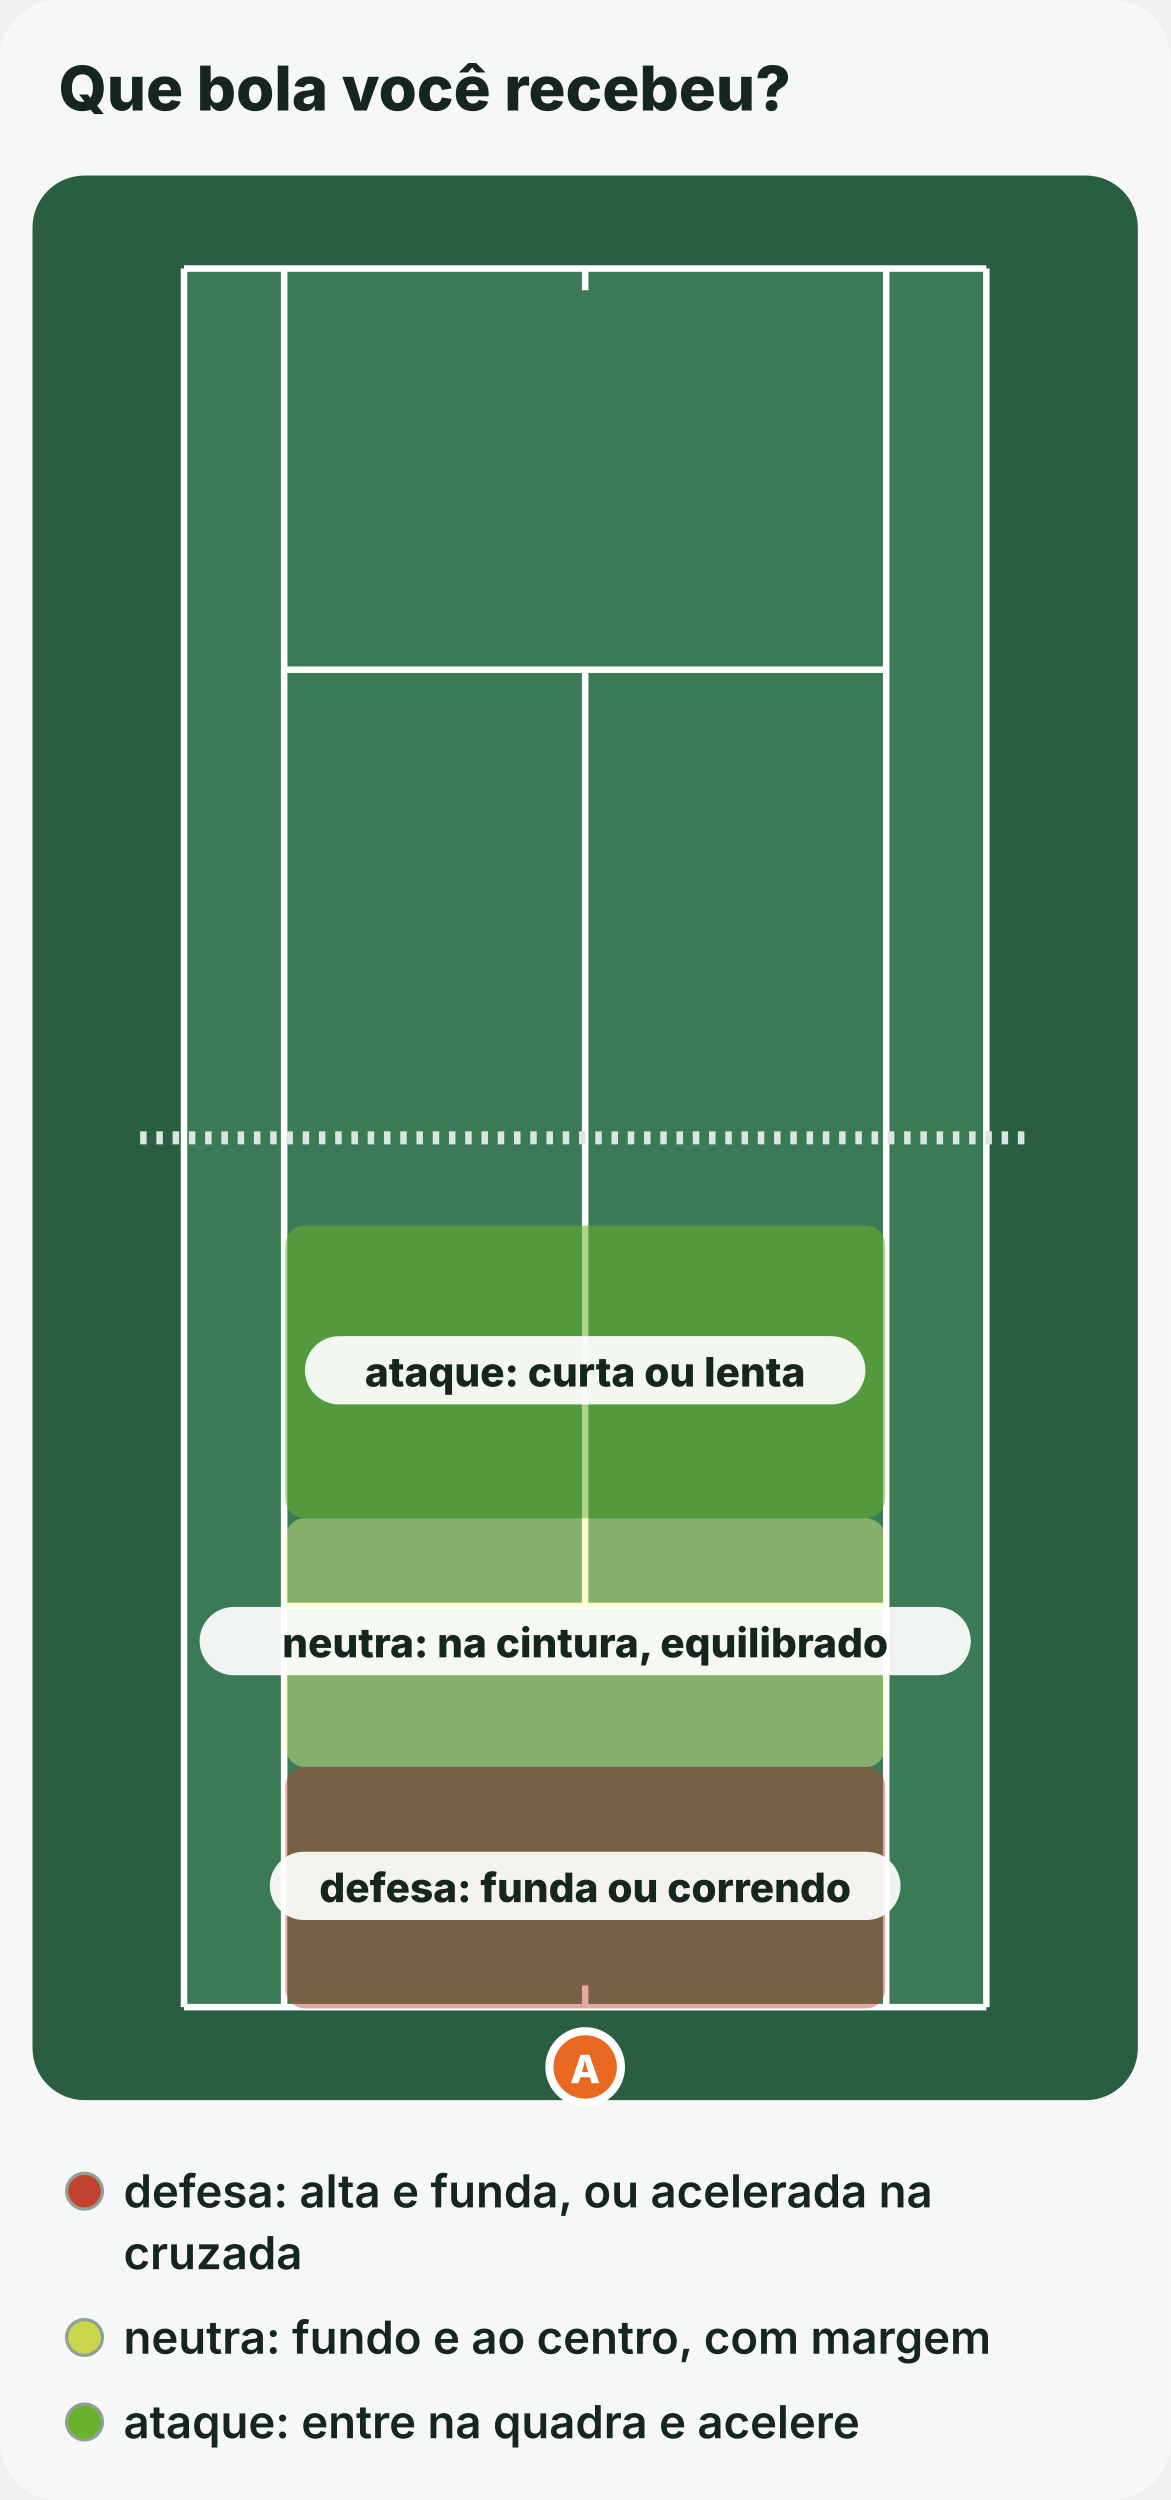
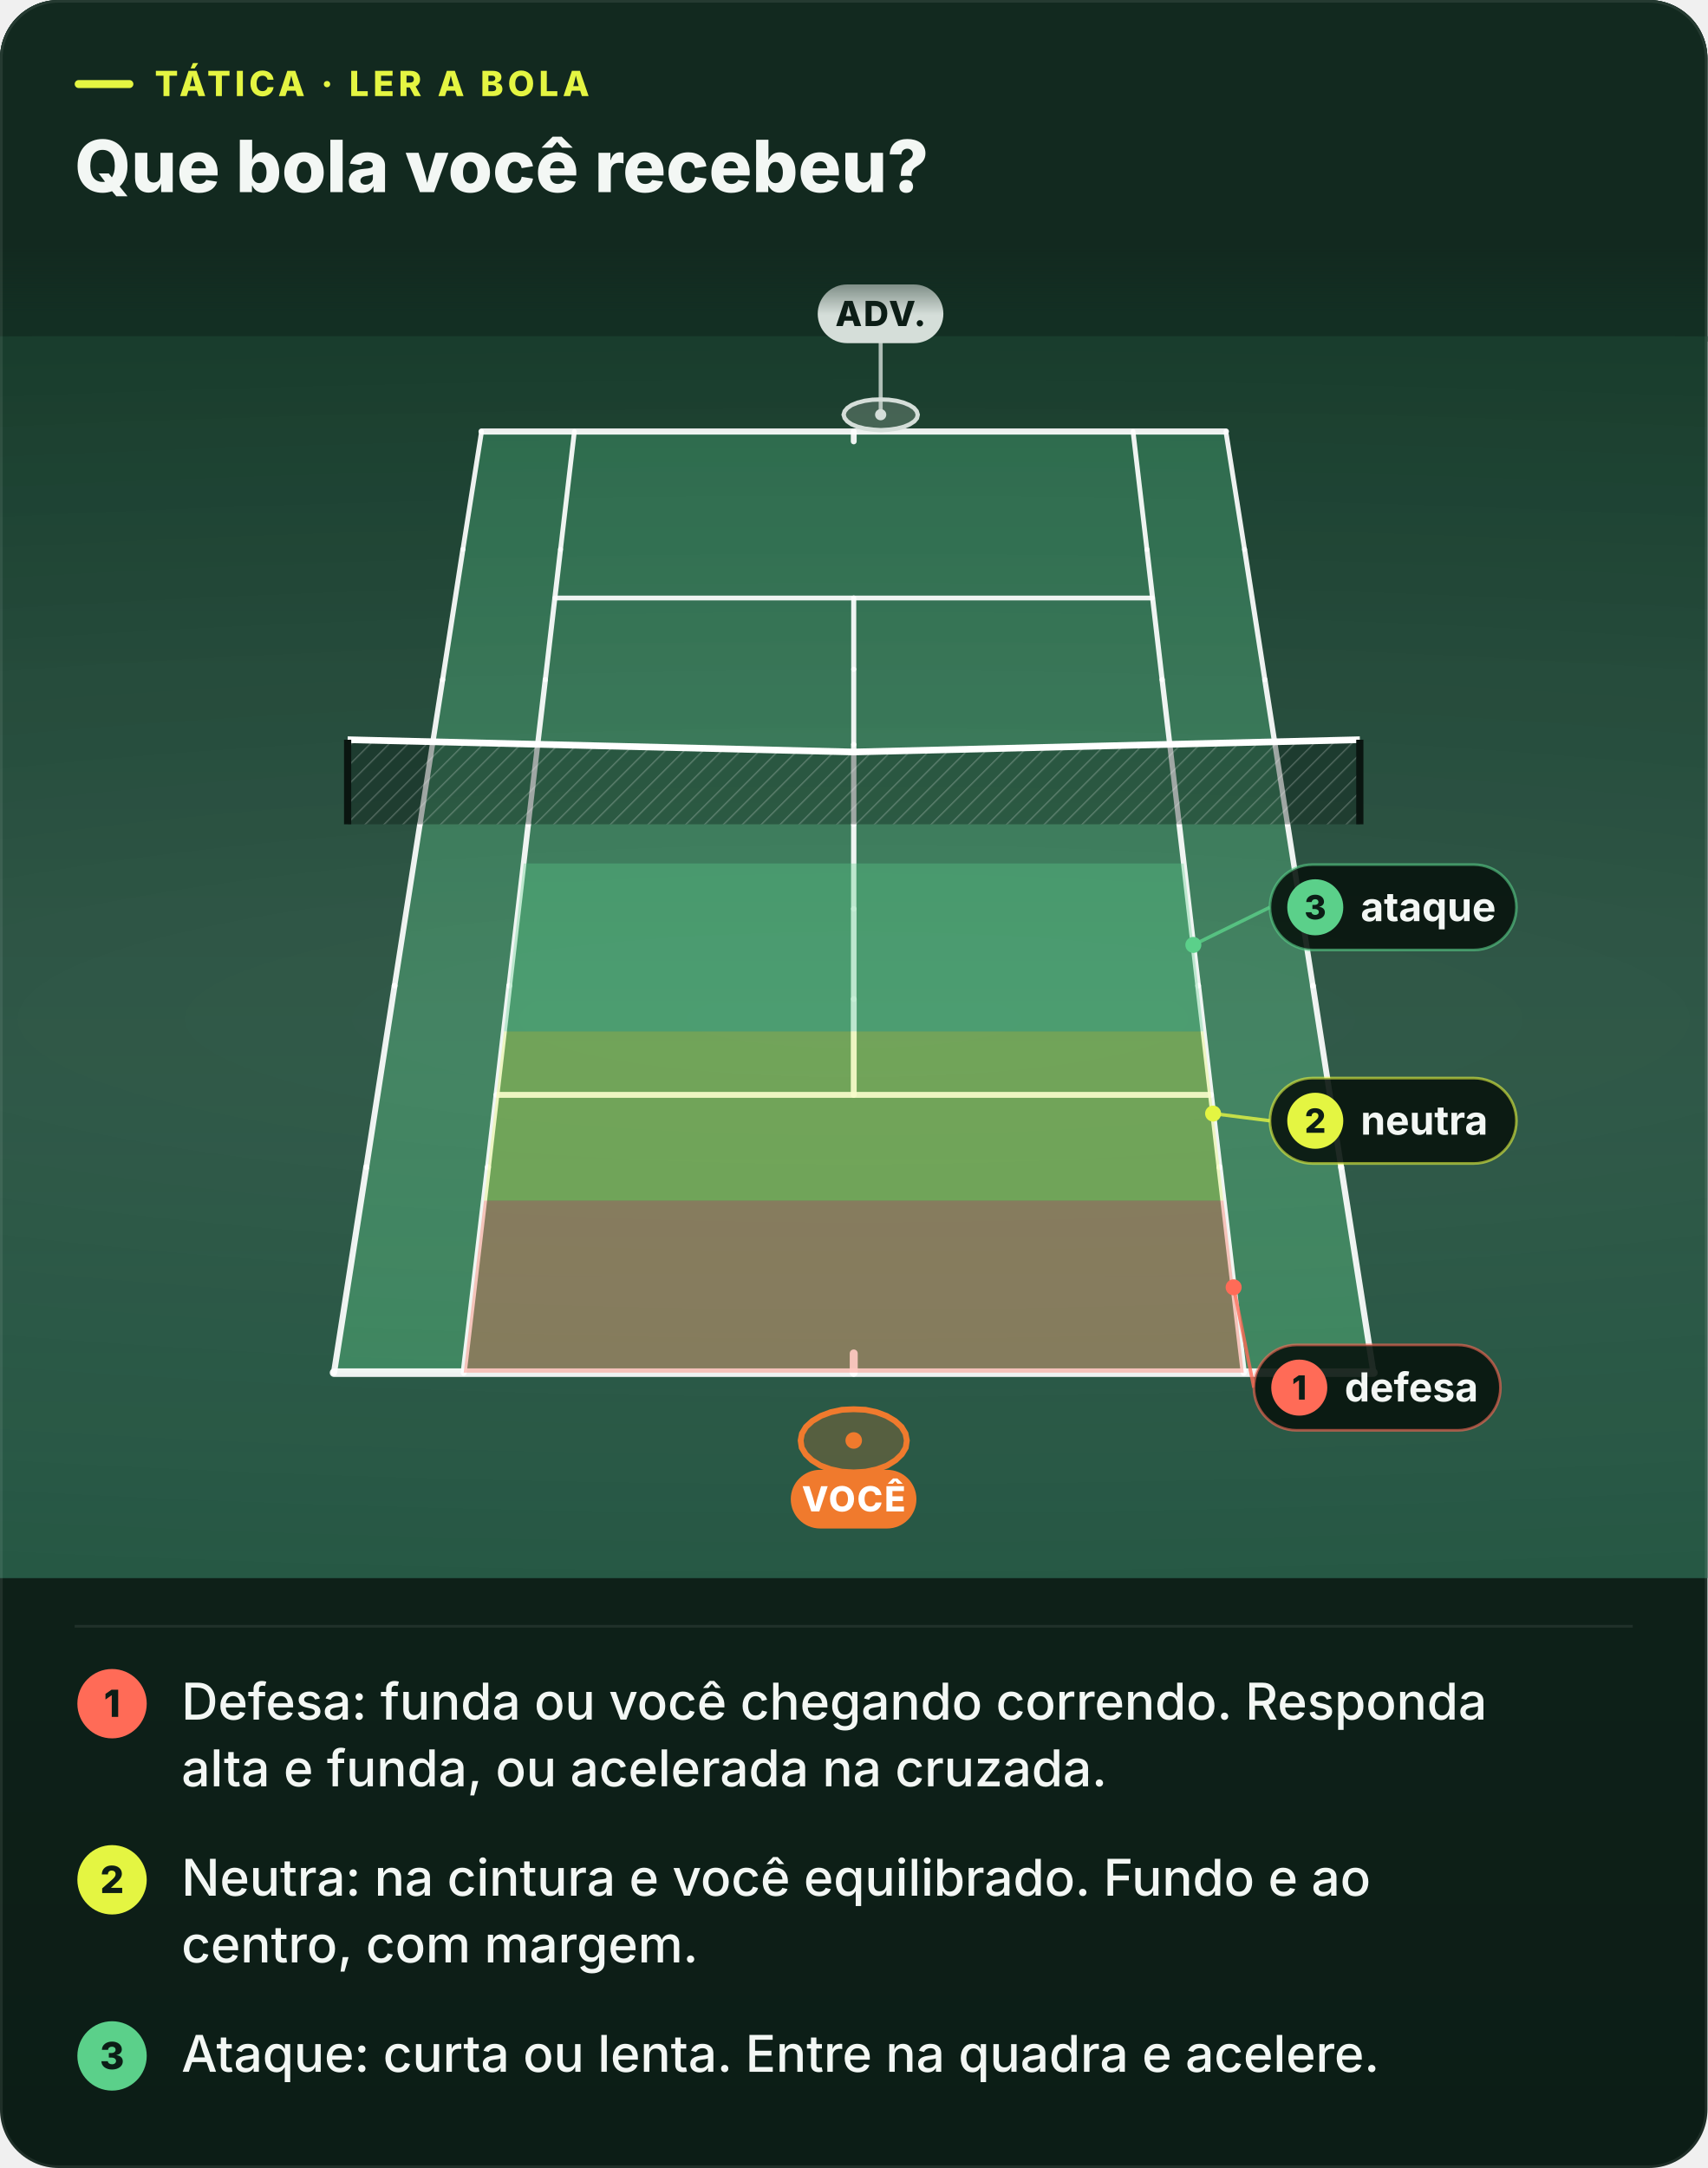
- <svg xmlns="http://www.w3.org/2000/svg" viewBox="0 0 360 769" width="360" height="769" role="img" aria-label="Que bola você recebeu?" font-family="Inter, system-ui, -apple-system, Segoe UI, sans-serif">
+ <svg xmlns="http://www.w3.org/2000/svg" viewBox="0 0 640 812.442" width="640" height="812.442" role="img" aria-label="Que bola você recebeu?" font-family="Inter, -apple-system, BlinkMacSystemFont, Segoe UI, Roboto, system-ui, sans-serif">
  <defs>
-     <marker id="seta" viewBox="0 0 10 10" refX="8" refY="5" markerWidth="5" markerHeight="5" orient="auto-start-reverse">
-       <path d="M0 0L10 5L0 10z" fill="context-stroke" />
-     </marker>
+     <linearGradient id="gFundo" x1="0" y1="0" x2="0" y2="1">
+       <stop offset="0" stop-color="#12291F" />
+       <stop offset="1" stop-color="#0C1D16" />
+     </linearGradient>
+     <clipPath id="cCartao">
+       <rect width="640" height="812.442" rx="22" />
+     </clipPath>
+     <filter id="fBrilho" x="-50%" y="-50%" width="200%" height="200%">
+       <feGaussianBlur stdDeviation="3" />
+     </filter>
+     <linearGradient id="gSombraTopo" x1="0" y1="0" x2="0" y2="1">
+       <stop offset="0" stop-color="#12291F" />
+       <stop offset="1" stop-color="#12291F" stop-opacity="0" />
+     </linearGradient>
  </defs>
-   <rect width="360" height="769" rx="18" fill="#F6F8F7" />
-   <text x="18" y="34" font-size="19" font-weight="800" fill="#17251F">Que bola você recebeu?</text>
-   <rect x="10" y="54" width="340" height="592" rx="16" fill="#2A5E43" />
-   <rect x="56.6" y="82.6" width="246.8" height="534.8" fill="#3A7B56" />
-   <line x1="56.6" y1="617.4" x2="303.4" y2="617.4" stroke="#fff" stroke-width="2" />
-   <line x1="56.6" y1="82.6" x2="303.4" y2="82.6" stroke="#fff" stroke-width="2" />
-   <line x1="56.6" y1="617.4" x2="56.6" y2="82.6" stroke="#fff" stroke-width="2" />
-   <line x1="303.4" y1="617.4" x2="303.4" y2="82.6" stroke="#fff" stroke-width="2" />
-   <line x1="87.4" y1="617.4" x2="87.4" y2="82.6" stroke="#fff" stroke-width="2" />
-   <line x1="272.6" y1="617.4" x2="272.6" y2="82.6" stroke="#fff" stroke-width="2" />
-   <line x1="87.4" y1="494" x2="272.6" y2="494" stroke="#fff" stroke-width="2" />
-   <line x1="87.4" y1="206" x2="272.6" y2="206" stroke="#fff" stroke-width="2" />
-   <line x1="180" y1="494" x2="180" y2="206" stroke="#fff" stroke-width="2" />
-   <line x1="180" y1="617.4" x2="180" y2="610.7" stroke="#fff" stroke-width="2" />
-   <line x1="180" y1="82.6" x2="180" y2="89.3" stroke="#fff" stroke-width="2" />
-   <line x1="43.1" y1="350" x2="316.9" y2="350" stroke="#DDE5E0" stroke-width="4" stroke-dasharray="2 3" />
-   <rect x="87.8" y="543.5" width="184.5" height="74.3" rx="6" fill="rgba(194,65,47,.45)" stroke="none" stroke-width="2" stroke-dasharray="5 4" />
-   <rect x="83" y="569.6" width="194" height="21" rx="10.5" fill="rgba(255,255,255,.92)" />
-   <text x="180" y="585.1" font-size="12.5" font-weight="800" fill="#17251F" text-anchor="middle">defesa: funda ou correndo</text>
-   <rect x="87.8" y="467" width="184.5" height="76.5" rx="6" fill="rgba(244,255,138,.40)" stroke="none" stroke-width="2" stroke-dasharray="5 4" />
-   <rect x="61.4" y="494.3" width="237.2" height="21" rx="10.5" fill="rgba(255,255,255,.92)" />
-   <text x="180" y="509.8" font-size="12.5" font-weight="800" fill="#17251F" text-anchor="middle">neutra: na cintura, equilibrado</text>
-   <rect x="87.8" y="377" width="184.5" height="90" rx="6" fill="rgba(105,179,42,.55)" stroke="none" stroke-width="2" stroke-dasharray="5 4" />
-   <rect x="93.8" y="411" width="172.4" height="21" rx="10.5" fill="rgba(255,255,255,.92)" />
-   <text x="180" y="426.5" font-size="12.5" font-weight="800" fill="#17251F" text-anchor="middle">ataque: curta ou lenta</text>
-   <circle cx="180" cy="635.8" r="11" fill="#E8691F" stroke="#fff" stroke-width="2.5" />
-   <text x="180" y="640.8" font-size="12" font-weight="800" fill="#fff" text-anchor="middle">A</text>
-   <circle cx="26" cy="674" r="5.5" fill="#C2412F" stroke="#8FA097" stroke-width="1" />
-   <text x="38" y="679" font-size="14" font-weight="600" fill="#17251F">defesa: alta e funda, ou acelerada na</text>
-   <text x="38" y="698" font-size="14" font-weight="600" fill="#17251F">cruzada</text>
-   <circle cx="26" cy="719" r="5.5" fill="#C9D64A" stroke="#8FA097" stroke-width="1" />
-   <text x="38" y="724" font-size="14" font-weight="600" fill="#17251F">neutra: fundo e ao centro, com margem</text>
-   <circle cx="26" cy="745" r="5.5" fill="#69B32A" stroke="#8FA097" stroke-width="1" />
-   <text x="38" y="750" font-size="14" font-weight="600" fill="#17251F">ataque: entre na quadra e acelere</text>
+   <g clip-path="url(#cCartao)">
+     <rect width="640" height="812.442" fill="url(#gFundo)" />
+     <defs>
+       <linearGradient id="gFora" x1="0" y1="0" x2="0" y2="1">
+         <stop offset="0" stop-color="#173B2B" />
+         <stop offset="1" stop-color="#215440" />
+       </linearGradient>
+       <linearGradient id="gQuadra" x1="0" y1="0" x2="0" y2="1">
+         <stop offset="0" stop-color="#2A684A" />
+         <stop offset="1" stop-color="#358058" />
+       </linearGradient>
+       <radialGradient id="gLuz" cx=".5" cy=".55" r=".6">
+         <stop offset="0" stop-color="#fff" stop-opacity=".10" />
+         <stop offset="1" stop-color="#fff" stop-opacity="0" />
+       </radialGradient>
+       <pattern id="pRede" width="5" height="5" patternUnits="userSpaceOnUse" patternTransform="rotate(45)">
+         <line x1="0" y1="0" x2="0" y2="5" stroke="#fff" stroke-opacity=".22" stroke-width="1" />
+       </pattern>
+     </defs>
+     <rect width="640" height="128" fill="#132F23" />
+     <polygon points="-1018.4,591.4 1658.4,591.4 1186.5,126 -546.5,126" fill="url(#gFora)" />
+     <polygon points="125.2,514.4 514.8,514.4 459.5,161.7 180.5,161.7" fill="url(#gQuadra)" />
+     <polygon points="-1018.4,591.4 1658.4,591.4 1186.5,126 -546.5,126" fill="url(#gLuz)" />
+     <line x1="125.2" y1="514.4" x2="514.8" y2="514.4" stroke="rgba(255,255,255,.92)" stroke-width="3.2" stroke-linecap="round" />
+     <line x1="180.5" y1="161.7" x2="459.5" y2="161.7" stroke="rgba(255,255,255,.92)" stroke-width="2.3" stroke-linecap="round" />
+     <line x1="125.2" y1="514.4" x2="137.3" y2="437.4" stroke="rgba(255,255,255,.92)" stroke-width="2.3" stroke-linecap="round" />
+     <line x1="137.3" y1="437.4" x2="147.9" y2="369.4" stroke="rgba(255,255,255,.92)" stroke-width="2.2" stroke-linecap="round" />
+     <line x1="147.9" y1="369.4" x2="157.4" y2="308.9" stroke="rgba(255,255,255,.92)" stroke-width="2.1" stroke-linecap="round" />
+     <line x1="157.4" y1="308.9" x2="165.9" y2="254.7" stroke="rgba(255,255,255,.92)" stroke-width="2" stroke-linecap="round" />
+     <line x1="165.9" y1="254.7" x2="173.5" y2="205.9" stroke="rgba(255,255,255,.92)" stroke-width="1.9" stroke-linecap="round" />
+     <line x1="173.5" y1="205.9" x2="180.5" y2="161.7" stroke="rgba(255,255,255,.92)" stroke-width="1.8" stroke-linecap="round" />
+     <line x1="514.8" y1="514.4" x2="502.7" y2="437.4" stroke="rgba(255,255,255,.92)" stroke-width="2.3" stroke-linecap="round" />
+     <line x1="502.7" y1="437.4" x2="492.1" y2="369.4" stroke="rgba(255,255,255,.92)" stroke-width="2.2" stroke-linecap="round" />
+     <line x1="492.1" y1="369.4" x2="482.6" y2="308.9" stroke="rgba(255,255,255,.92)" stroke-width="2.1" stroke-linecap="round" />
+     <line x1="482.6" y1="308.9" x2="474.1" y2="254.7" stroke="rgba(255,255,255,.92)" stroke-width="2" stroke-linecap="round" />
+     <line x1="474.1" y1="254.7" x2="466.5" y2="205.9" stroke="rgba(255,255,255,.92)" stroke-width="1.9" stroke-linecap="round" />
+     <line x1="466.5" y1="205.9" x2="459.5" y2="161.7" stroke="rgba(255,255,255,.92)" stroke-width="1.8" stroke-linecap="round" />
+     <line x1="173.8" y1="514.4" x2="182.9" y2="437.4" stroke="rgba(255,255,255,.92)" stroke-width="2.3" stroke-linecap="round" />
+     <line x1="182.9" y1="437.4" x2="190.9" y2="369.4" stroke="rgba(255,255,255,.92)" stroke-width="2.2" stroke-linecap="round" />
+     <line x1="190.9" y1="369.4" x2="198" y2="308.9" stroke="rgba(255,255,255,.92)" stroke-width="2.1" stroke-linecap="round" />
+     <line x1="198" y1="308.9" x2="204.4" y2="254.7" stroke="rgba(255,255,255,.92)" stroke-width="2" stroke-linecap="round" />
+     <line x1="204.4" y1="254.7" x2="210.1" y2="205.9" stroke="rgba(255,255,255,.92)" stroke-width="1.9" stroke-linecap="round" />
+     <line x1="210.1" y1="205.9" x2="215.3" y2="161.7" stroke="rgba(255,255,255,.92)" stroke-width="1.8" stroke-linecap="round" />
+     <line x1="466.2" y1="514.4" x2="457.1" y2="437.4" stroke="rgba(255,255,255,.92)" stroke-width="2.3" stroke-linecap="round" />
+     <line x1="457.1" y1="437.4" x2="449.1" y2="369.4" stroke="rgba(255,255,255,.92)" stroke-width="2.2" stroke-linecap="round" />
+     <line x1="449.1" y1="369.4" x2="442" y2="308.9" stroke="rgba(255,255,255,.92)" stroke-width="2.1" stroke-linecap="round" />
+     <line x1="442" y1="308.9" x2="435.6" y2="254.7" stroke="rgba(255,255,255,.92)" stroke-width="2" stroke-linecap="round" />
+     <line x1="435.6" y1="254.7" x2="429.9" y2="205.9" stroke="rgba(255,255,255,.92)" stroke-width="1.9" stroke-linecap="round" />
+     <line x1="429.9" y1="205.9" x2="424.7" y2="161.7" stroke="rgba(255,255,255,.92)" stroke-width="1.8" stroke-linecap="round" />
+     <line x1="186.1" y1="410.3" x2="453.9" y2="410.3" stroke="rgba(255,255,255,.92)" stroke-width="2.2" stroke-linecap="round" />
+     <line x1="208" y1="224.1" x2="432" y2="224.1" stroke="rgba(255,255,255,.92)" stroke-width="1.8" stroke-linecap="round" />
+     <line x1="320" y1="410.3" x2="320" y2="374.4" stroke="rgba(255,255,255,.92)" stroke-width="2.2" stroke-linecap="round" />
+     <line x1="320" y1="374.4" x2="320" y2="340.6" stroke="rgba(255,255,255,.92)" stroke-width="2.1" stroke-linecap="round" />
+     <line x1="320" y1="340.6" x2="320" y2="308.9" stroke="rgba(255,255,255,.92)" stroke-width="2" stroke-linecap="round" />
+     <line x1="320" y1="308.9" x2="320" y2="279" stroke="rgba(255,255,255,.92)" stroke-width="2" stroke-linecap="round" />
+     <line x1="320" y1="279" x2="320" y2="250.8" stroke="rgba(255,255,255,.92)" stroke-width="1.9" stroke-linecap="round" />
+     <line x1="320" y1="250.8" x2="320" y2="224.1" stroke="rgba(255,255,255,.92)" stroke-width="1.9" stroke-linecap="round" />
+     <line x1="320" y1="514.4" x2="320" y2="507.2" stroke="rgba(255,255,255,.92)" stroke-width="3" stroke-linecap="round" />
+     <line x1="320" y1="161.7" x2="320" y2="165.4" stroke="rgba(255,255,255,.92)" stroke-width="2.2" stroke-linecap="round" />
+     <polygon points="130.3,308.9 509.7,308.9 509.7,277.2 320,281.8 130.3,277.2" fill="rgba(10,25,18,.35)" />
+     <polygon points="130.3,308.9 509.7,308.9 509.7,277.2 320,281.8 130.3,277.2" fill="url(#pRede)" />
+     <polyline points="130.3,277.2 320,281.8 509.7,277.2" fill="none" stroke="#fff" stroke-width="2.5" stroke-linejoin="round" />
+     <line x1="130.3" y1="308.9" x2="130.3" y2="277.2" stroke="#0A1510" stroke-width="2.7" />
+     <line x1="509.7" y1="308.9" x2="509.7" y2="277.2" stroke="#0A1510" stroke-width="2.7" />
+     <polygon points="173.8,514.4 466.2,514.4 458.6,449.9 181.4,449.9" fill="#FF6B57" fill-opacity="0.36" />
+     <polygon points="181.4,449.9 458.6,449.9 451.1,386.5 188.9,386.5" fill="#E4F542" fill-opacity="0.28" />
+     <polygon points="188.9,386.5 451.1,386.5 443.7,323.6 196.3,323.6" fill="#5BD08A" fill-opacity="0.34" />
+     <polygon points="339.9,539.8 339.4,537.2 337.9,534.7 335.5,532.5 332.3,530.6 328.6,529.2 324.4,528.3 320,528.1 315.6,528.3 311.4,529.2 307.7,530.6 304.5,532.5 302.1,534.7 300.6,537.2 300.1,539.8 300.5,542.5 302,545 304.3,547.2 307.5,549.2 311.3,550.6 315.5,551.5 320,551.8 324.5,551.5 328.7,550.6 332.5,549.2 335.7,547.2 338,545 339.5,542.5" fill="#F07A2D" fill-opacity=".22" stroke="#F07A2D" stroke-width="2.2" />
+     <circle cx="320" cy="539.8" r="3.1" fill="#F07A2D" />
+     <rect x="296.4" y="550.8" width="47.1" height="22" rx="11" fill="#F07A2D" />
+     <text x="320" y="566.4" font-size="13" font-weight="800" fill="#fff" letter-spacing="0.6" text-anchor="middle">VOCÊ</text>
+     <polygon points="344,155.4 343.6,154.1 342.6,152.9 340.9,151.8 338.7,150.9 336,150.2 333.1,149.8 330,149.7 327,149.8 324.1,150.2 321.4,150.9 319.2,151.8 317.6,152.9 316.6,154.1 316.2,155.4 316.6,156.7 317.6,157.9 319.2,159 321.4,159.9 324.1,160.6 327.1,161 330.2,161.2 333.3,161 336.2,160.6 338.9,159.9 341,159 342.7,157.9 343.7,156.7" fill="#D5DED9" fill-opacity=".22" stroke="#D5DED9" stroke-width="1.6" />
+     <circle cx="330.1" cy="155.4" r="2.1" fill="#D5DED9" />
+     <line x1="330.1" y1="155.4" x2="330.1" y2="127.6" stroke="#D5DED9" stroke-opacity=".8" stroke-width="1.5" />
+     <rect x="306.5" y="106.6" width="47.1" height="22" rx="11" fill="#D5DED9" />
+     <text x="330.1" y="122.2" font-size="13" font-weight="800" fill="#0C1D16" letter-spacing="0.6" text-anchor="middle">ADV.</text>
+     <line x1="462.4" y1="482.4" x2="470" y2="520" stroke="#FF6B57" stroke-opacity=".8" stroke-width="1.3" />
+     <circle cx="462.4" cy="482.4" r="3" fill="#FF6B57" />
+     <rect x="470" y="504" width="92.4" height="32" rx="16" fill="rgba(8,20,14,.9)" stroke="#FF6B57" stroke-opacity=".6" />
+     <circle cx="487" cy="520" r="10.5" fill="#FF6B57" />
+     <text x="487" y="524.5" font-size="12.5" font-weight="800" fill="#0C1D16" text-anchor="middle">1</text>
+     <text x="504" y="525.2" font-size="15" font-weight="700" fill="#F3F7F4">defesa</text>
+     <line x1="454.7" y1="417.3" x2="476" y2="420" stroke="#E4F542" stroke-opacity=".8" stroke-width="1.3" />
+     <circle cx="454.7" cy="417.3" r="3" fill="#E4F542" />
+     <rect x="476" y="404" width="92.4" height="32" rx="16" fill="rgba(8,20,14,.9)" stroke="#E4F542" stroke-opacity=".6" />
+     <circle cx="493" cy="420" r="10.5" fill="#E4F542" />
+     <text x="493" y="424.5" font-size="12.5" font-weight="800" fill="#0C1D16" text-anchor="middle">2</text>
+     <text x="510" y="425.2" font-size="15" font-weight="700" fill="#F3F7F4">neutra</text>
+     <line x1="447.3" y1="354.1" x2="476" y2="340" stroke="#5BD08A" stroke-opacity=".8" stroke-width="1.3" />
+     <circle cx="447.3" cy="354.1" r="3" fill="#5BD08A" />
+     <rect x="476" y="324" width="92.4" height="32" rx="16" fill="rgba(8,20,14,.9)" stroke="#5BD08A" stroke-opacity=".6" />
+     <circle cx="493" cy="340" r="10.5" fill="#5BD08A" />
+     <text x="493" y="344.5" font-size="12.5" font-weight="800" fill="#0C1D16" text-anchor="middle">3</text>
+     <text x="510" y="345.2" font-size="15" font-weight="700" fill="#F3F7F4">ataque</text>
+     <rect width="640" height="92" fill="#12291F" />
+     <rect y="92" width="640" height="26" fill="url(#gSombraTopo)" />
+     <rect x="28" y="30" width="22" height="3" rx="1.5" fill="#E4F542" />
+     <text x="58" y="36" font-size="13" font-weight="800" fill="#E4F542" letter-spacing="1.6">TÁTICA · LER A BOLA</text>
+     <text x="28" y="72" font-size="27" font-weight="800" fill="#F3F7F4">Que bola você recebeu?</text>
+     <line x1="28" y1="609.442" x2="612" y2="609.442" stroke="rgba(255,255,255,.08)" />
+     <circle cx="42" cy="638.442" r="13" fill="#FF6B57" />
+     <text x="42" y="643.4" font-size="14" font-weight="800" fill="#0C1D16" text-anchor="middle">1</text>
+     <text x="68" y="644.4" font-size="19" font-weight="500" fill="#F3F7F4">Defesa: funda ou você chegando correndo. Responda</text>
+     <text x="68" y="669.4" font-size="19" font-weight="500" fill="#F3F7F4">alta e funda, ou acelerada na cruzada.</text>
+     <circle cx="42" cy="704.442" r="13" fill="#E4F542" />
+     <text x="42" y="709.4" font-size="14" font-weight="800" fill="#0C1D16" text-anchor="middle">2</text>
+     <text x="68" y="710.4" font-size="19" font-weight="500" fill="#F3F7F4">Neutra: na cintura e você equilibrado. Fundo e ao</text>
+     <text x="68" y="735.4" font-size="19" font-weight="500" fill="#F3F7F4">centro, com margem.</text>
+     <circle cx="42" cy="770.442" r="13" fill="#5BD08A" />
+     <text x="42" y="775.4" font-size="14" font-weight="800" fill="#0C1D16" text-anchor="middle">3</text>
+     <text x="68" y="776.4" font-size="19" font-weight="500" fill="#F3F7F4">Ataque: curta ou lenta. Entre na quadra e acelere.</text>
+   </g>
+   <rect x=".5" y=".5" width="639" height="811.442" rx="21.5" fill="none" stroke="rgba(255,255,255,.08)" />
</svg>
